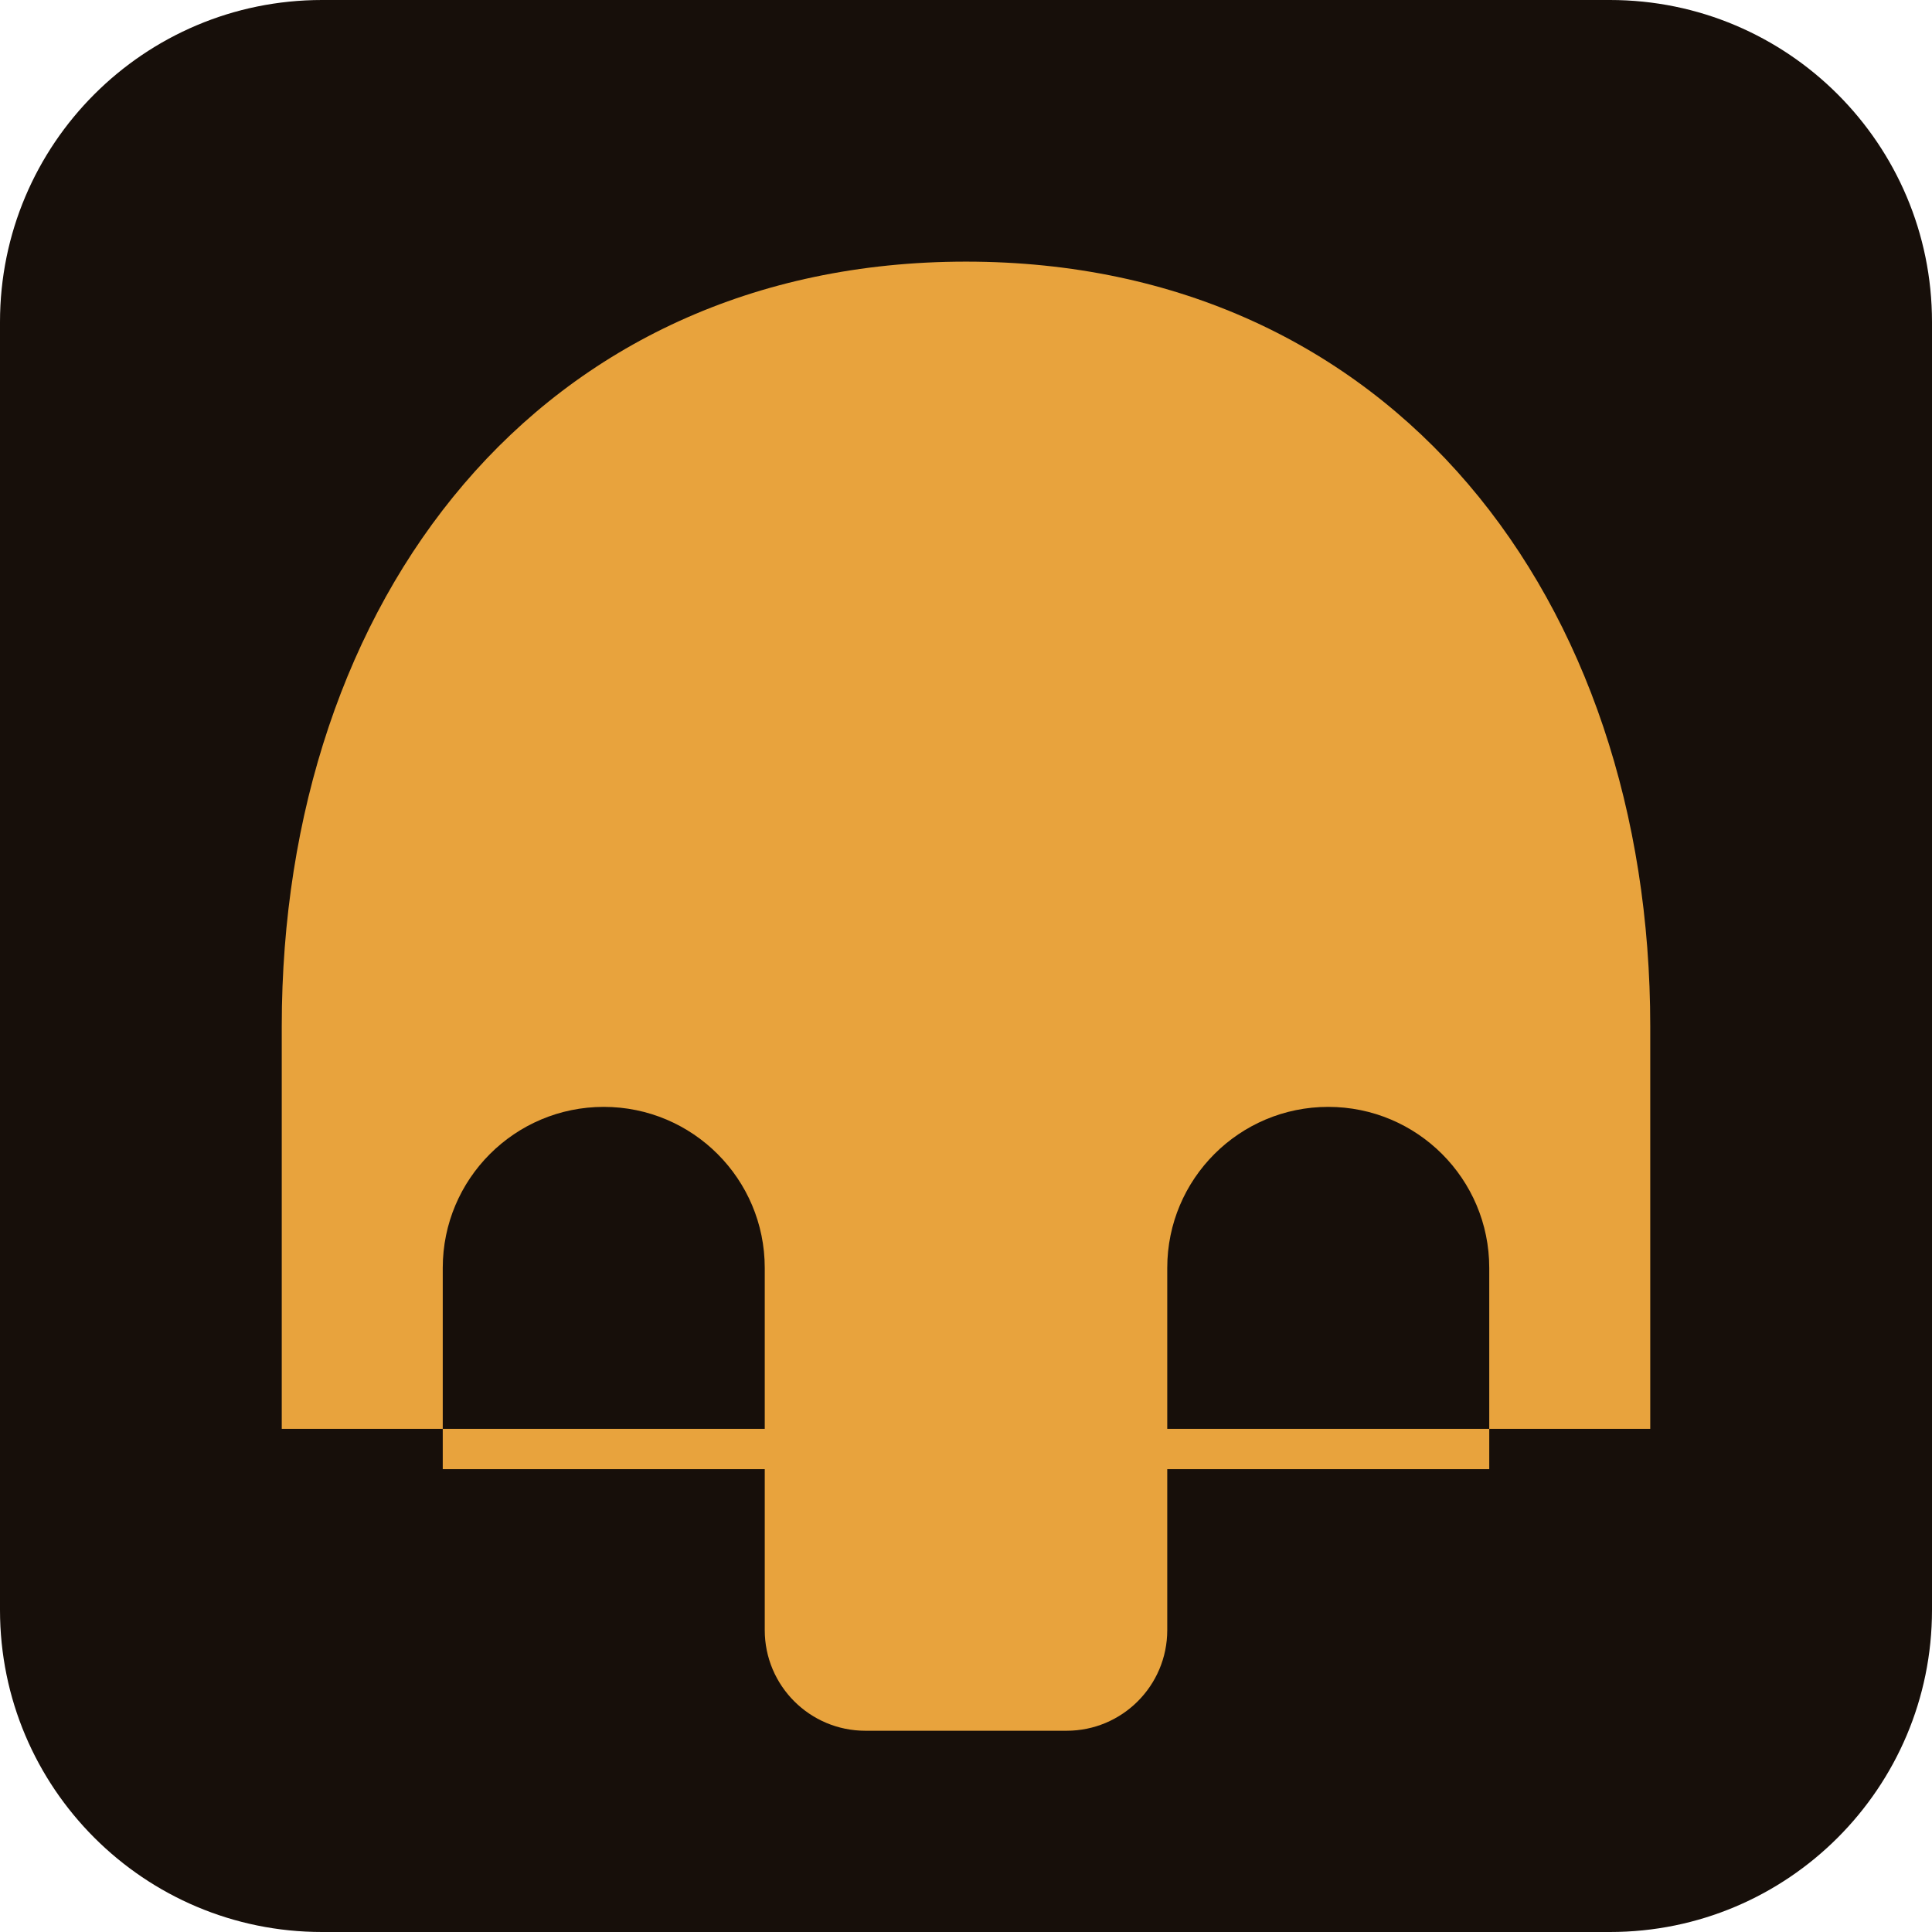
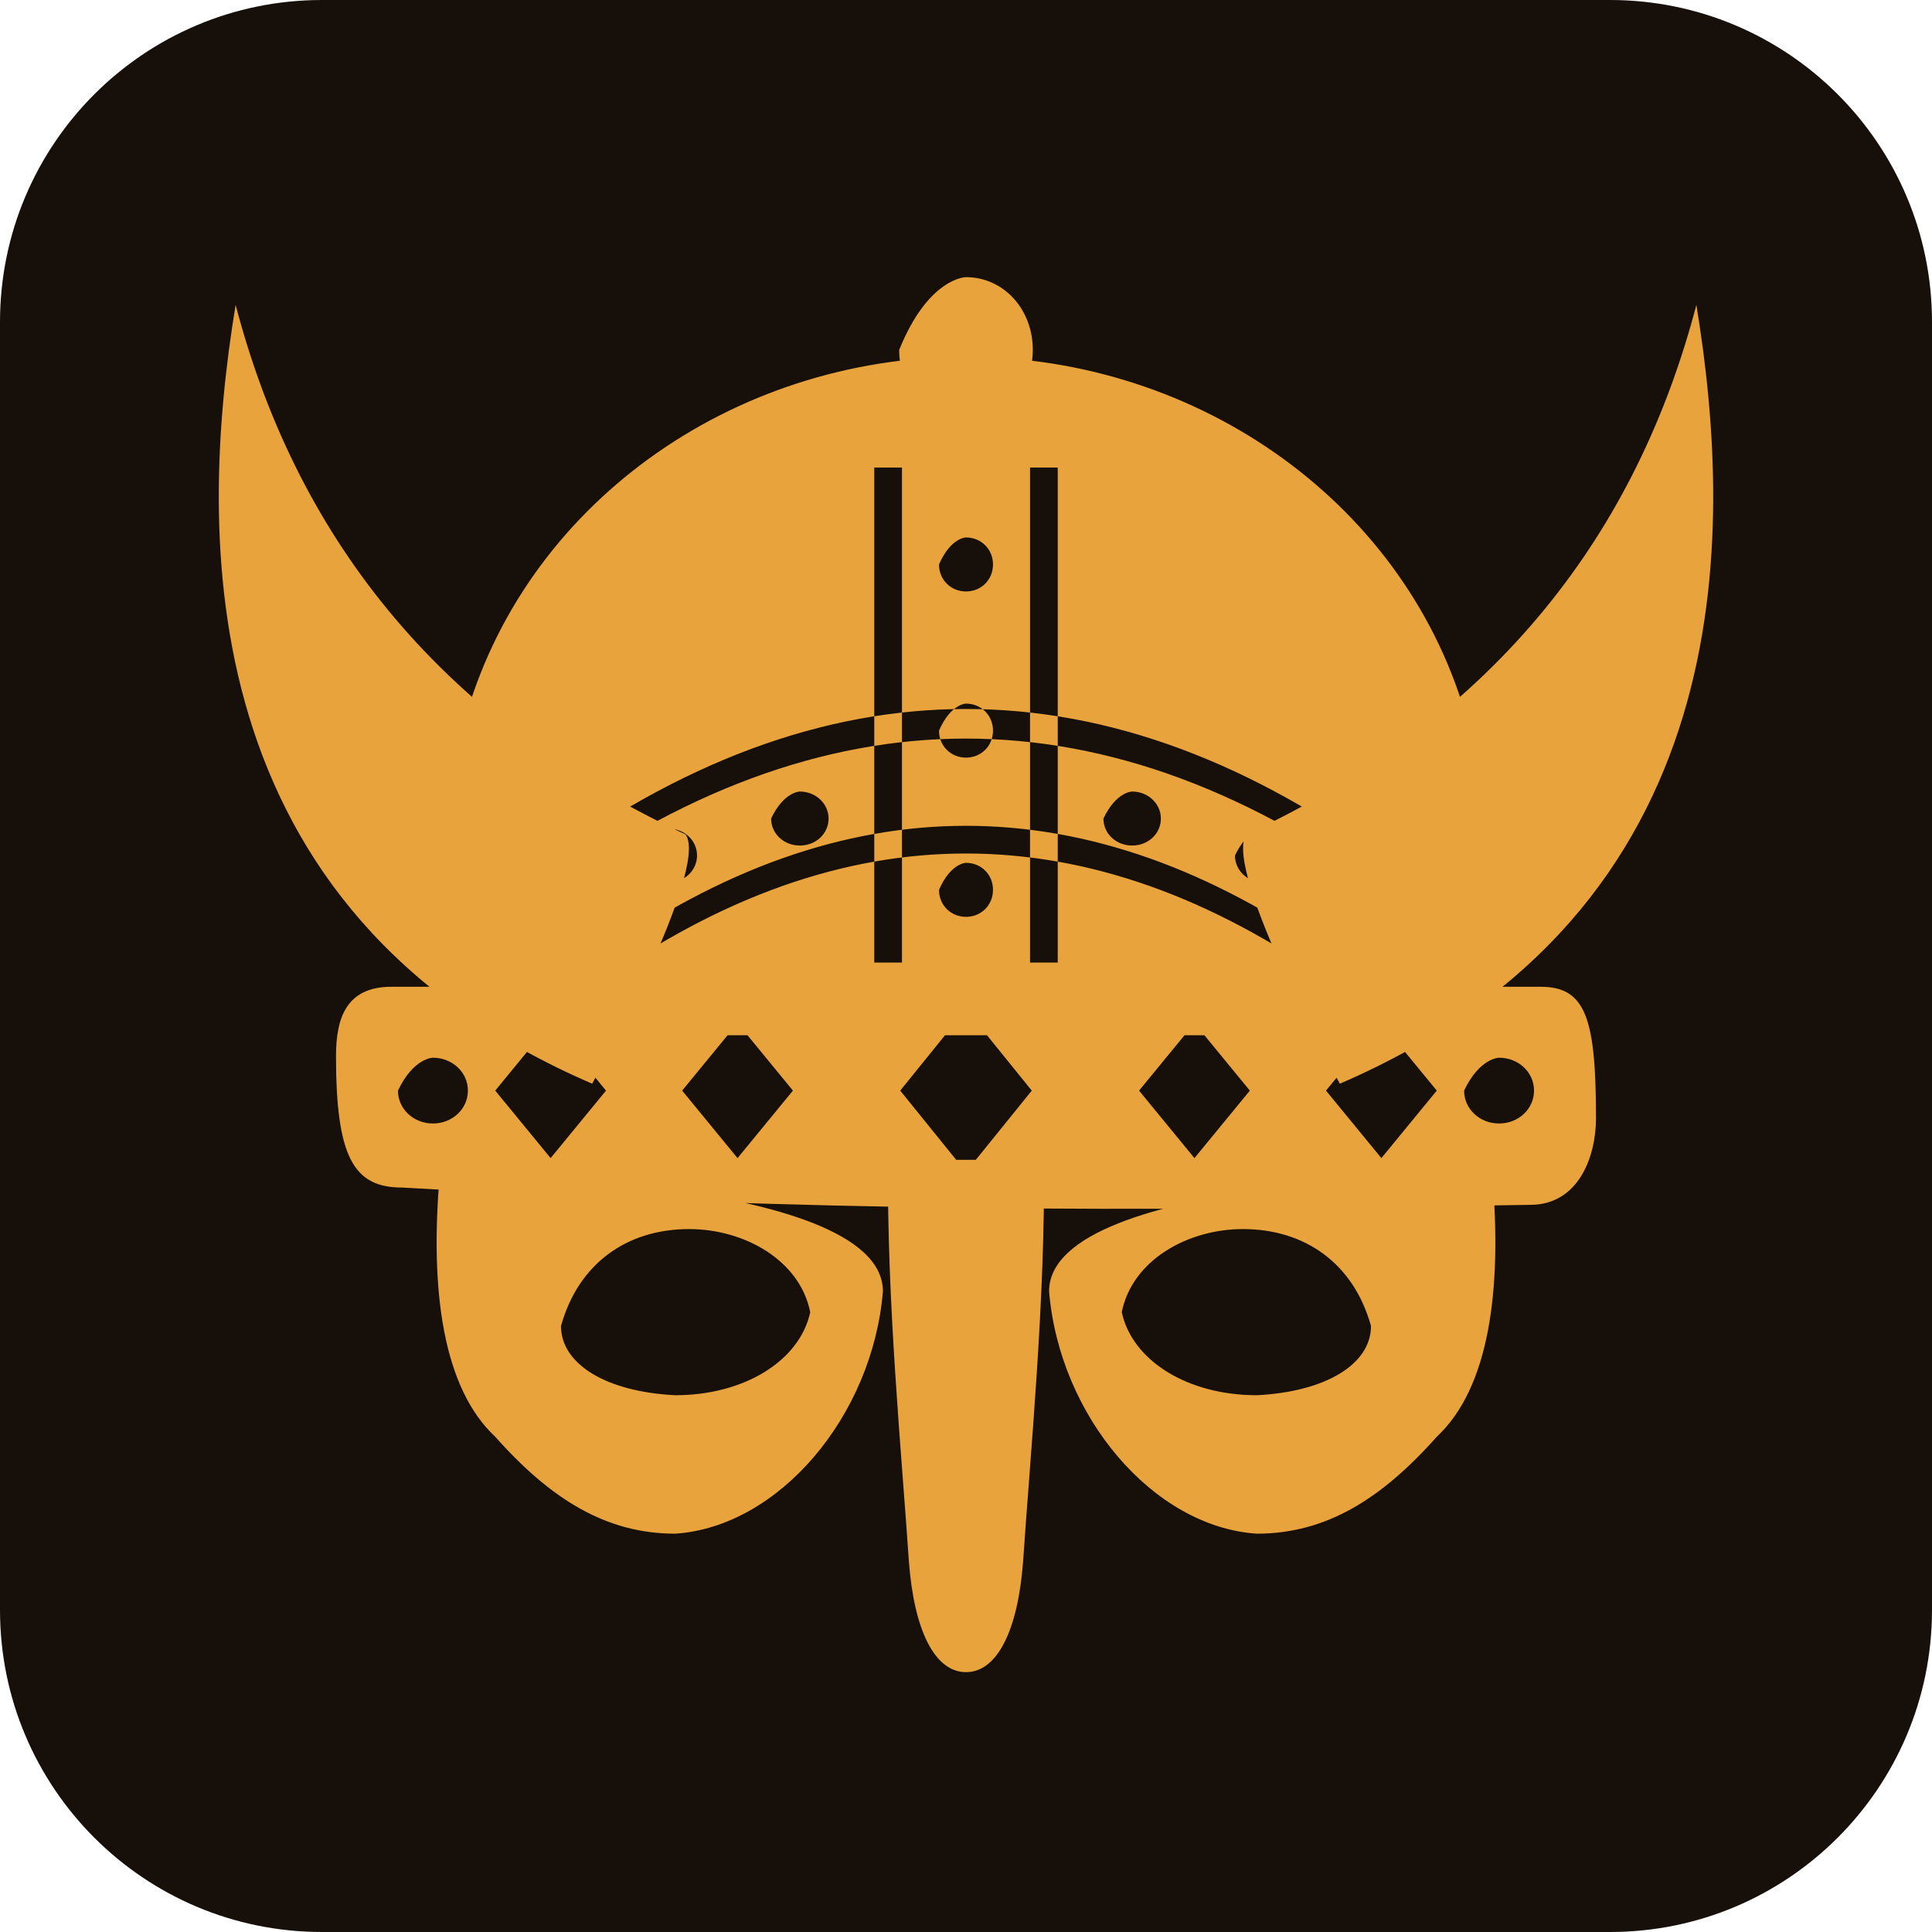
<svg xmlns="http://www.w3.org/2000/svg" viewBox="0 0 48 48">
  <rect width="48" height="48" rx="8" fill="#170f0a" />
-   <path fill="#e8a33d" fill-rule="evenodd" transform="translate(0 4.5)" d="M24 2C13.4 2 7 10.4 7 21v10h12v5a2.5 2.5 0 0 0 2.5 2.5h5a2.5 2.5 0 0 0 2.5-2.5v-5h12V21C41 10.4 34.6 2 24 2ZM11 32v-5a4 4 0 0 1 8 0v5ZM29 32v-5a4 4 0 0 1 8 0v5Z" />
+   <g transform="translate(24 24) scale(.86) translate(-24 -24)">
+     <path fill="#e8a33d" d="M13.2 27.4C1.6 22.4 1.8 11.6 2.9 4.9C4.6 11.4 8.6 16.8 15.9 20.2C16.6 21.2 13.2 27.4 13.2 27.4ZM32.1 20.2C39.4 16.8 43.4 11.4 45.1 4.9C46.2 11.6 46.4 22.4 34.8 27.4C34.8 27.4 31.4 21.2 32.1 20.2ZM8.6 26C8.25 22.67 8.7 19.53 9.5 16.98C11.2 10.71 17.22 6.4 24 6.4C30.78 6.4 36.8 10.71 38.5 16.98C39.3 19.53 39.75 22.67 39.4 26C39.4 26 8.6 26 8.6 26ZM24 4.1C25.08 4.1 25.93 5.02 25.93 6.2C25.93 7.38 25.08 8.3 24 8.3C22.92 8.3 22.07 7.38 22.07 6.2C22.92 4.1 24 4.1 24 4.1ZM11.6 22.03Q24 12.83 36.4 22.03L36.4 21.18Q24 11.97 11.6 21.18ZM13.4 24.5Q24 17 34.6 24.5L34.6 23.7Q24 16.2 13.4 23.7ZM21.35 23.9L22.15 23.9L22.15 9.6L21.35 9.6ZM25.85 23.9L26.65 23.9L26.65 9.6L25.85 9.6ZM14.57 20.81C14.57 21.24 14.94 21.59 15.4 21.59C15.86 21.59 16.23 21.24 16.23 20.81C16.23 20.37 15.86 20.03 15.4 20.03C15.4 20.03 14.94 20.03 14.57 20.81ZM18.37 19.74C18.37 20.18 18.74 20.52 19.2 20.52C19.66 20.52 20.03 20.18 20.03 19.74C20.03 19.31 19.66 18.96 19.2 18.96C19.2 18.96 18.74 18.96 18.37 19.74ZM27.97 19.74C27.97 20.18 28.34 20.52 28.8 20.52C29.26 20.52 29.63 20.18 29.63 19.74C29.63 19.31 29.26 18.96 28.8 18.96C28.8 18.96 28.34 18.96 27.97 19.74ZM31.77 20.81C31.77 21.24 32.14 21.59 32.6 21.59C33.06 21.59 33.43 21.24 33.43 20.81C33.43 20.37 33.06 20.03 32.6 20.03C32.6 20.03 32.14 20.03 31.77 20.81ZM23.22 12.4C23.22 12.84 23.56 13.18 24 13.18C24.44 13.18 24.78 12.84 24.78 12.4C24.78 11.96 24.44 11.62 24 11.62C24 11.62 23.56 11.62 23.22 12.4ZM23.22 17.2C23.22 17.64 23.56 17.98 24 17.98C24.44 17.98 24.78 17.64 24.78 17.2C24.78 16.76 24.44 16.42 24 16.42C24 16.42 23.56 16.42 23.22 17.2ZM23.22 21.8C23.22 22.24 23.56 22.58 24 22.58C24.44 22.58 24.78 22.24 24.78 21.8C24.78 21.36 24.44 21.02 24 21.02C24 21.02 23.56 21.02 23.22 21.8ZM40.6 24.6C41.9 24.6 42.2 25.5 42.2 28.4C42.2 29.5 41.7 30.9 40.3 30.9C28.2 31.1 19.8 31.1 7.7 30.4C6.3 30.4 5.8 29.5 5.8 26.6C5.8 25.5 6.1 24.6 7.4 24.6C7.4 24.6 40.6 24.6 40.6 24.6ZM10.4 27.6L12 29.55L13.6 27.6L12 25.65ZM15.8 27.6L17.4 29.55L19 27.6L17.4 25.65ZM29 27.6L30.6 29.55L32.2 27.6L30.6 25.65ZM34.4 27.6L36 29.55L37.6 27.6L36 25.65ZM7.59 27.6C7.59 28.13 8.04 28.55 8.6 28.55C9.16 28.55 9.61 28.13 9.61 27.6C9.61 27.07 9.16 26.65 8.6 26.65C8.6 26.65 8.04 26.65 7.59 27.6ZM38.39 27.6C38.39 28.13 38.84 28.55 39.4 28.55C39.96 28.55 40.41 28.13 40.41 27.6C40.41 27.07 39.96 26.65 39.4 26.65C39.4 26.65 38.84 26.65 38.39 27.6ZM22.1 27.6L24 29.95L25.9 27.6L24 25.25ZM21.6 33.4C21.3 37 18.6 40.2 15.6 40.4C13.6 40.4 12 39.4 10.4 37.6C8.9 36.2 8.5 33.4 8.8 30C8.8 30 21.6 30 21.6 33.4ZM39.2 30C39.5 33.4 39.1 36.2 37.6 37.6C36 39.4 34.4 40.4 32.4 40.4C29.4 40.2 26.7 37 26.4 33.4C26.4 30 39.2 30 39.2 30ZM15.6 36.4C17.6 36.4 19.2 35.4 19.5 34C19.2 32.5 17.6 31.6 16 31.6C14.2 31.6 12.8 32.6 12.3 34.4C12.3 35.5 13.6 36.3 15.6 36.4ZM35.7 34.4C35.2 32.6 33.8 31.6 32 31.6C30.4 31.6 28.8 32.5 28.5 34C28.8 35.4 30.4 36.4 32.4 36.4C34.4 36.3 35.7 35.5 35.7 34.4ZM26.25 29.6C26.3 33.6 25.85 38.2 25.65 41.2C25.5 43.2 24.9 44.4 24 44.4C23.1 44.4 22.5 43.2 22.35 41.2C22.15 38.2 21.7 33.6 21.75 29.6C21.75 29.6 26.25 29.6 26.25 29.6Z" />
+   </g>
</svg>
